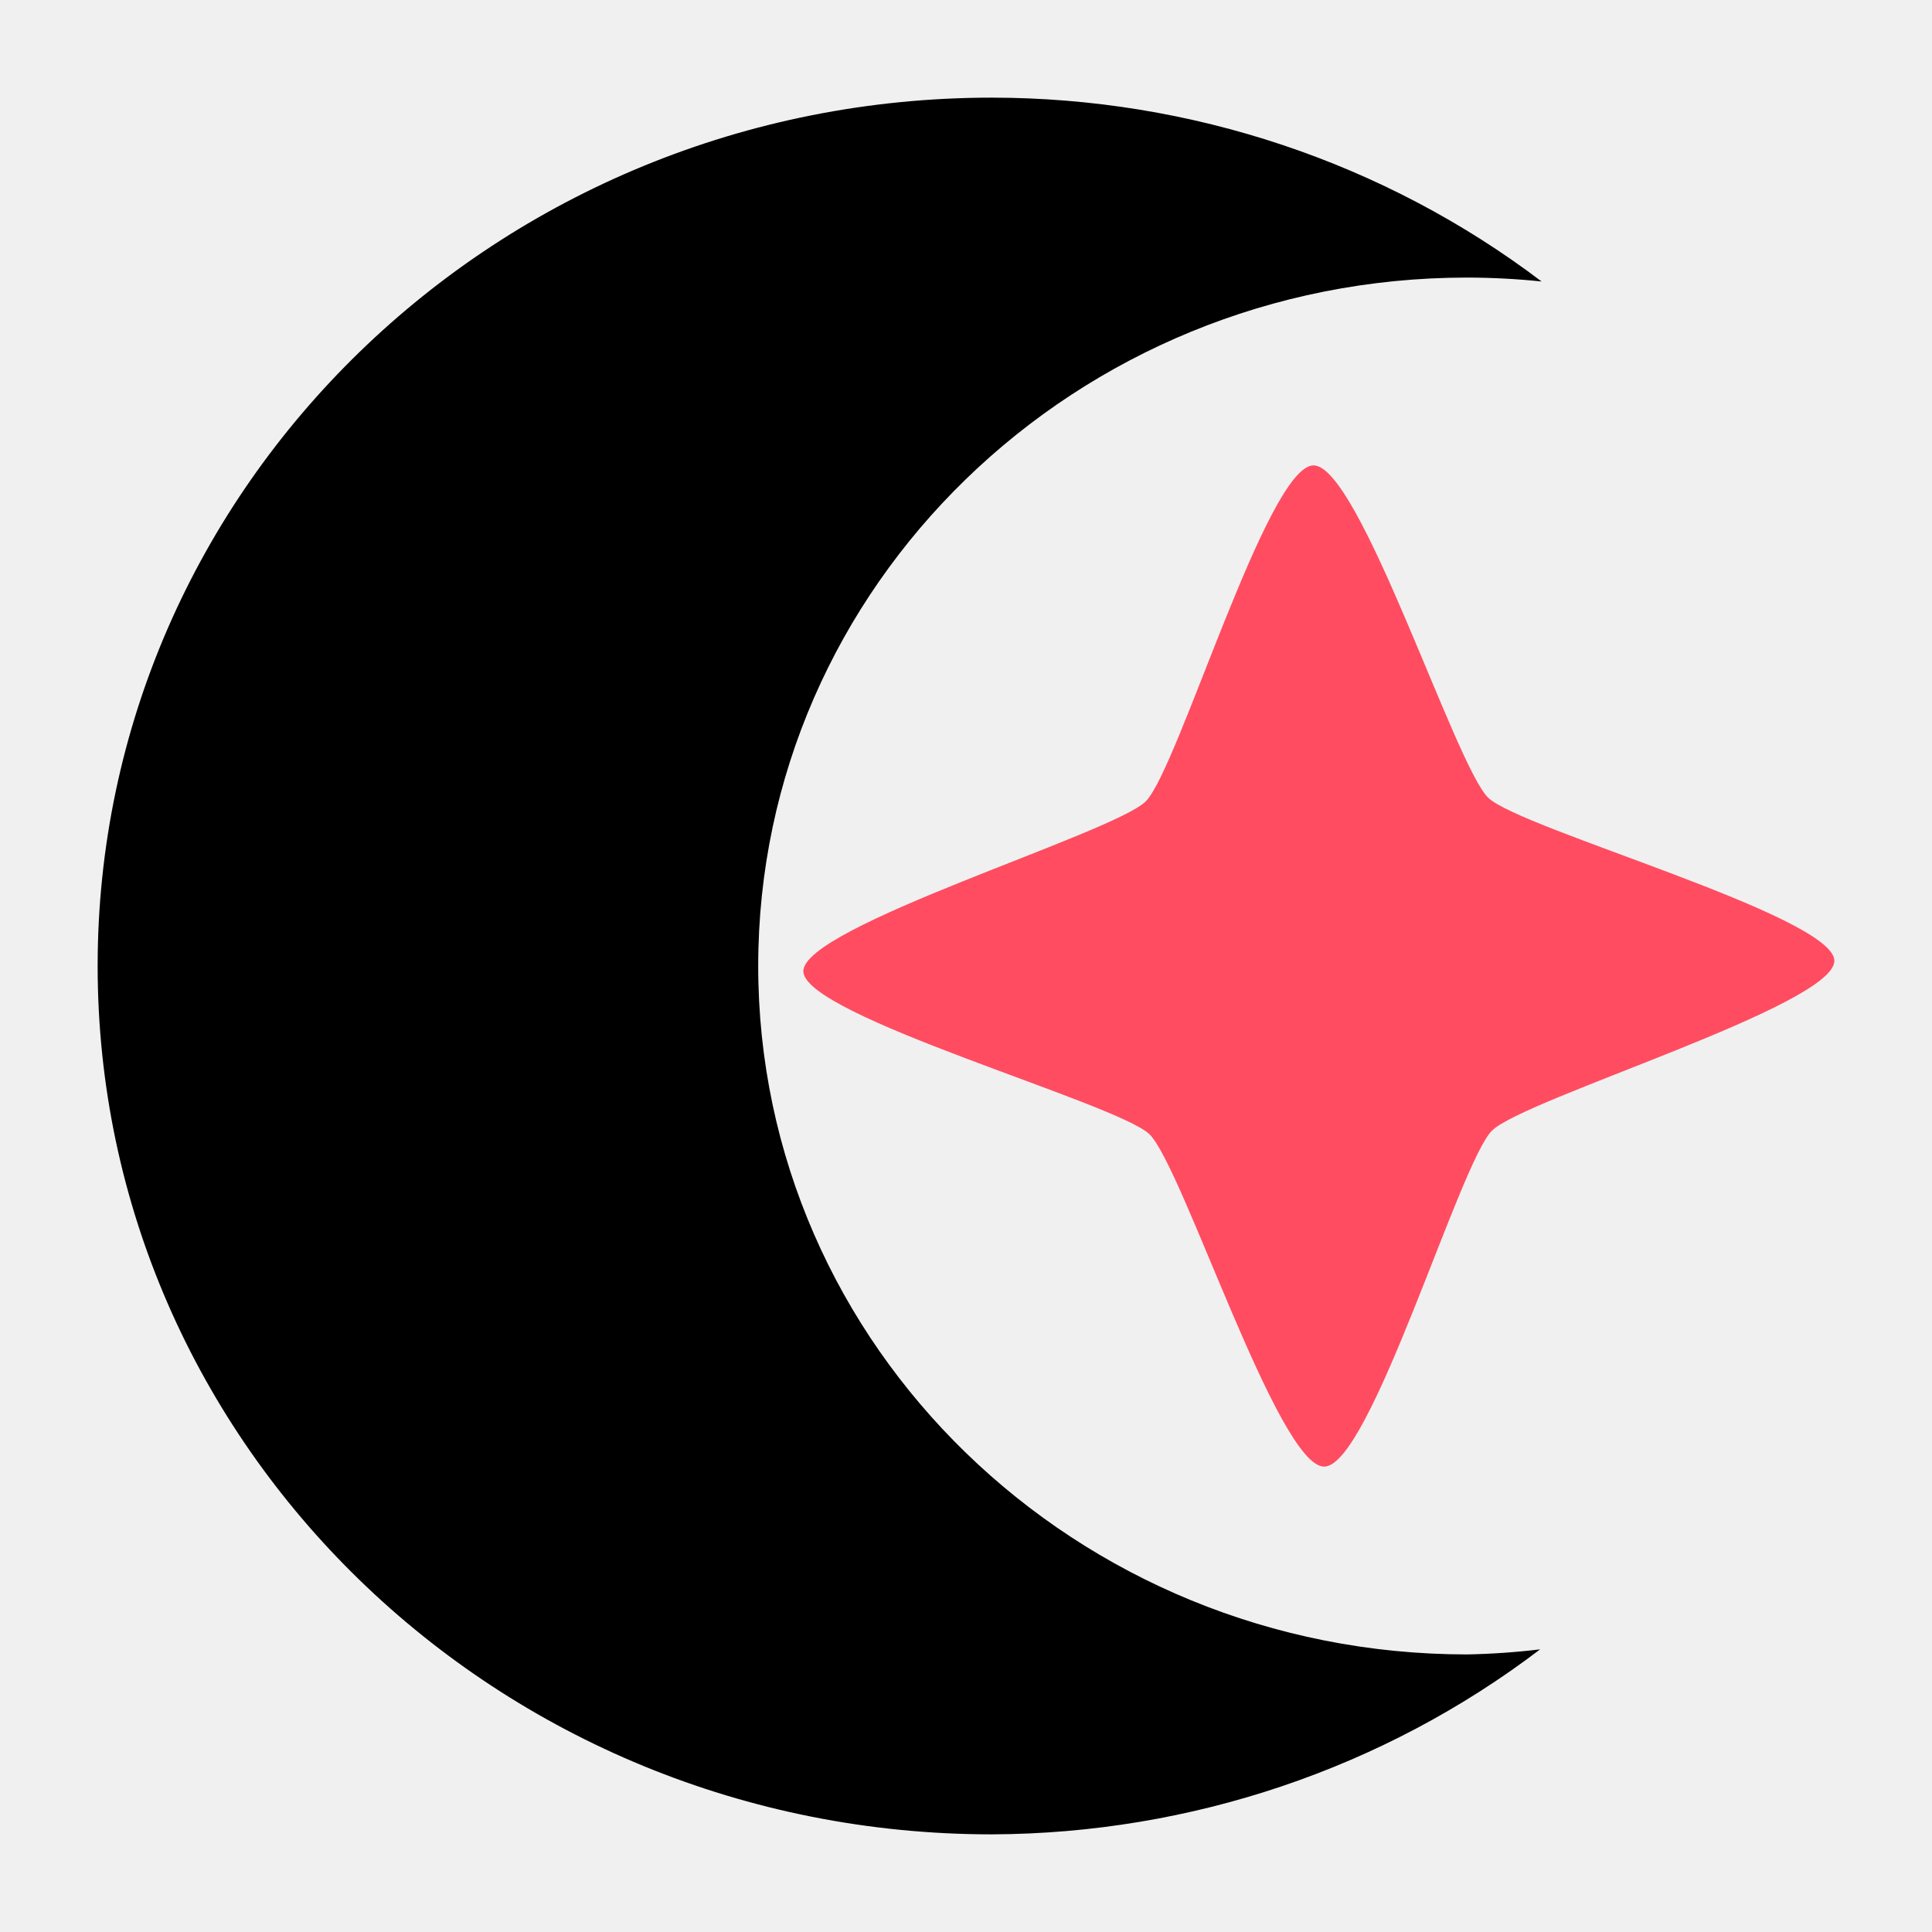
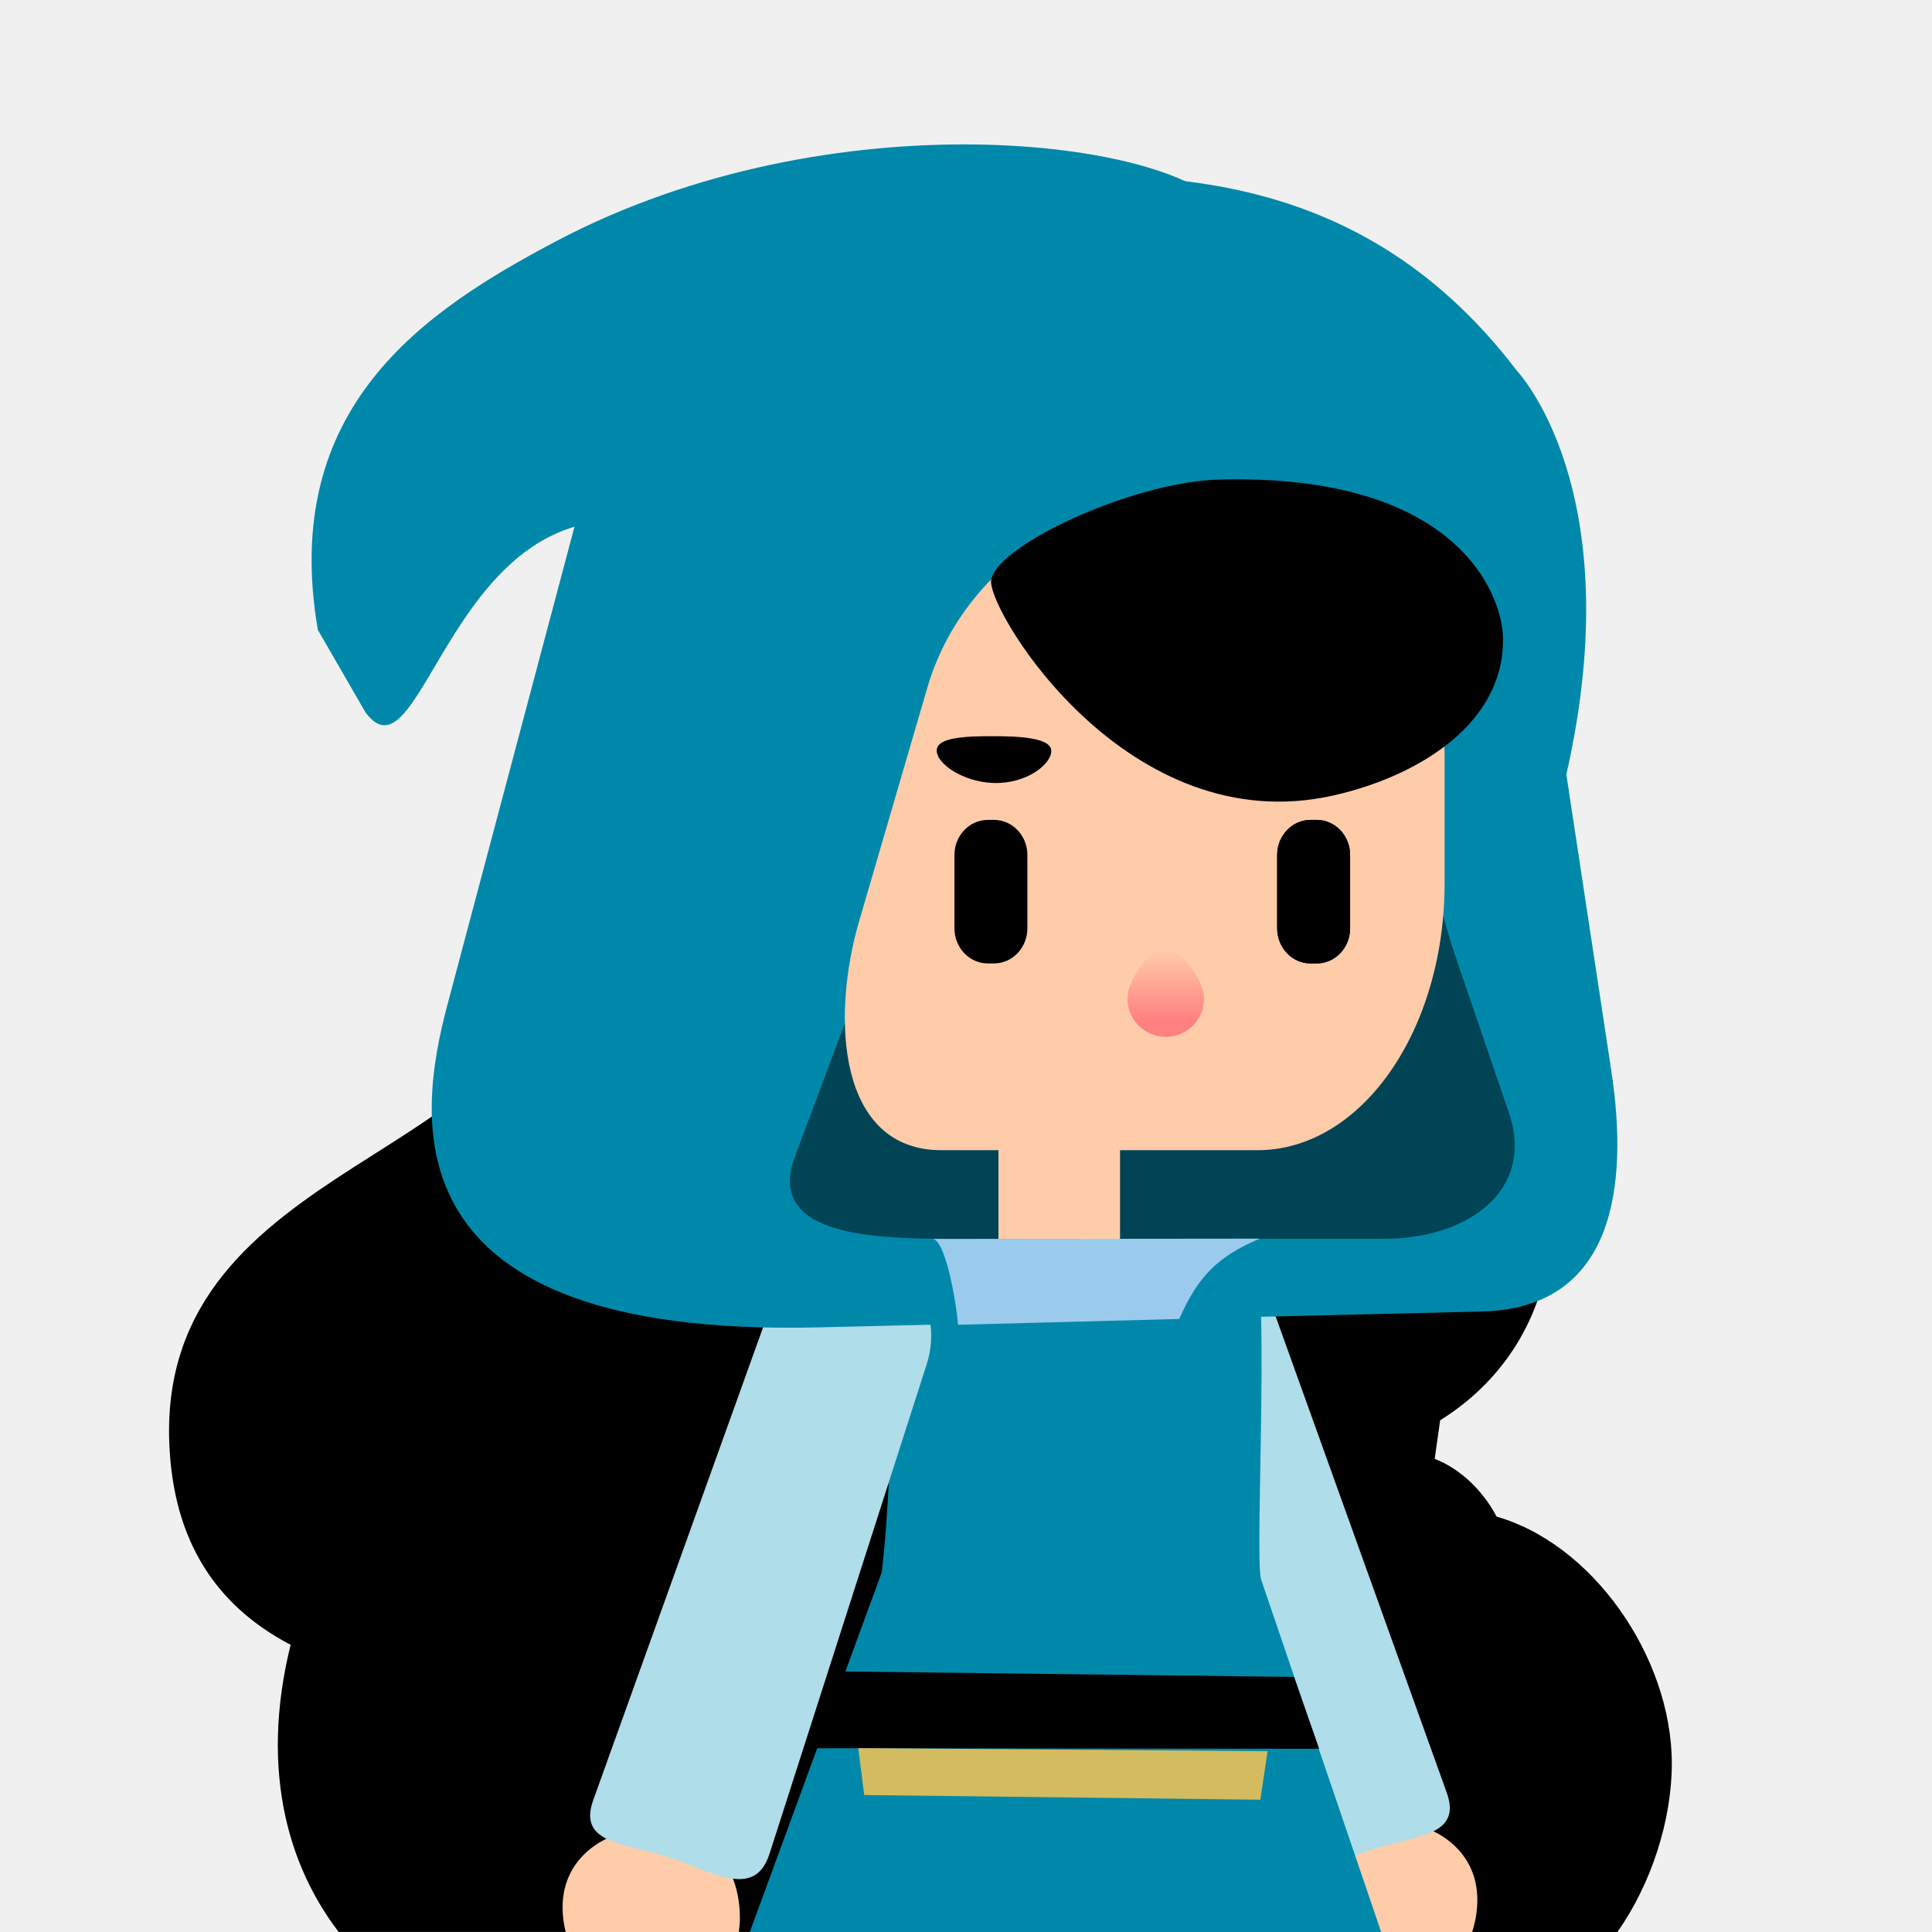
- <svg xmlns="http://www.w3.org/2000/svg" height="128" width="128" version="1.1" id="svg7">
-   <defs id="defs7" />
-   <rect x="2" y="2" width="124" height="124" rx="14" fill="#363d52" stroke="#212532" stroke-width="4" id="rect1" style="display:none" />
-   <g transform="matrix(0.101,0,0,0.101,12.322,12.322)" id="g7" style="display:none">
-     <g fill="#ffffff" id="g4">
-       <path d="m 105,673 v 33 q 407,354 814,0 v -33 z" id="path1" />
-       <path fill="#478cbf" d="m 105,673 152,14 q 12,1 15,14 l 4,67 132,10 8,-61 q 2,-11 15,-15 h 162 q 13,4 15,15 l 8,61 132,-10 4,-67 q 3,-13 15,-14 L 919,673 V 427 q 30,-39 56,-81 -35,-59 -83,-108 -43,20 -82,47 -40,-37 -88,-64 7,-51 8,-102 -59,-28 -123,-42 -26,43 -46,89 -49,-7 -98,0 -20,-46 -46,-89 -64,14 -123,42 1,51 8,102 -48,27 -88,64 -39,-27 -82,-47 -48,49 -83,108 26,42 56,81 z m 0,33 v 39 c 0,276 813,276 813,0 v -39 l -134,12 -5,69 q -2,10 -14,13 l -162,11 q -12,0 -16,-11 L 577,735 H 447 l -10,65 q -4,11 -16,11 L 259,800 q -12,-3 -14,-13 l -5,-69 z" id="path2" />
-       <path d="m 483,600 c 3,34 55,34 58,0 v -86 c -3,-34 -55,-34 -58,0 z" id="path3" />
-       <circle cx="725" cy="526" r="90" id="circle3" />
-       <circle cx="299" cy="526" r="90" id="circle4" />
-     </g>
-     <g fill="#414042" id="g6">
-       <circle cx="307" cy="532" r="60" id="circle5" />
-       <circle cx="717" cy="532" r="60" id="circle6" />
+ <svg xmlns="http://www.w3.org/2000/svg" xmlns:xlink="http://www.w3.org/1999/xlink" width="192" height="192" viewBox="0 0 50.8 50.8" version="1.1" id="svg1">
+   <defs id="defs1">
+     <linearGradient xlink:href="#linearGradient876" id="linearGradient878" x1="97.236" y1="143.624" x2="97.236" y2="140.083" gradientUnits="userSpaceOnUse" gradientTransform="translate(-0.4677217)" />
+     <linearGradient id="linearGradient876">
+       <stop style="stop-color:#ff8080;stop-opacity:1;" offset="0" id="stop872" />
+       <stop style="stop-color:#ff8080;stop-opacity:0;" offset="1" id="stop874" />
+     </linearGradient>
+   </defs>
+   <g id="layer1">
+     <g id="g4" transform="matrix(1.433172,0,0,1.433172,-9.950038,-16.14321)">
+       <rect style="display:none;fill:#dbe3db;stroke-width:0.265px;-inkscape-stroke:none;paint-order:stroke markers fill" id="rect2" width="105.791" height="103.825" x="-28.235" y="-16.44" />
+       <g id="g3">
+         <path id="path937" style="display:inline;mix-blend-mode:normal;fill:#000000;fill-opacity:1;stroke-width:0.129" d="m 10.048,37.728 c 0.137,3.693 3.298,4.605 7.126,4.605 3.828,3e-6 9.31,-1.928 9.31,-5.624 4e-6,-3.696 -9.704,-13.098 -9.601,-8.002 0.077,3.828 -7.029,3.773 -6.835,9.021 z" />
+         <path id="path940" style="display:inline;mix-blend-mode:normal;fill:#000000;fill-opacity:1;stroke-width:0.096" d="m 25.878,33.701 c 0,2.479 2.226,4.344 4.853,4.344 2.627,0 4.659,-1.864 4.659,-4.344 -4e-6,-2.479 -2.129,-4.489 -4.756,-4.489 -2.627,0 -4.756,2.01 -4.756,4.489 z" />
+         <path id="path953" style="display:inline;mix-blend-mode:normal;fill:#000000;fill-opacity:1;stroke-width:0.074" d="m 18.041,34.6 c -3.779,-0.002 -5.643,2.427 -5.645,6.399 -0.717,2.381 -0.295,4.332 0.76,5.71 h 9.866 c 1.149,-1.286 1.858,-3.012 1.859,-4.915 0.001,-3.972 -3.061,-7.192 -6.84,-7.194 z m 14.94,9.933 -2.688,2.177 h 4.514 z" />
+         <path id="path956" style="display:inline;mix-blend-mode:normal;fill:#000000;fill-opacity:1;stroke-width:0.108" d="m 31.867,38.773 c -4.256,0.086 -7.361,3.26 -7.361,4.915 0,1.02 2.175,2.16 4.524,3.022 h 7.586 c 0.625,-0.883 0.999,-2.057 0.999,-3.09 0,-1.962 -1.472,-4.072 -3.277,-4.548 -0.855,-0.225 -1.682,-0.315 -2.471,-0.299 z" />
+         <path id="path959" style="display:inline;mix-blend-mode:normal;fill:#000000;fill-opacity:1;stroke-width:0.119" d="m 28.006,39.561 c 0,0.905 3.588,1.639 4.607,1.639 1.019,0 2.016,-0.356 2.016,-1.261 0,-0.905 -0.894,-2.016 -1.913,-2.016 -1.019,0 -4.71,0.734 -4.71,1.639 z" />
+         <path id="rect962" style="display:inline;mix-blend-mode:normal;fill:#000000;fill-opacity:1;stroke-width:0.096" d="m 33.454,36.687 -7.284,0.069 v 2.883 l 7.018,-1.064 z" />
+         <path id="path898" style="display:inline;fill:#ffccaa;fill-opacity:1;stroke-width:0.108" d="m 32.294,44.653 c -0.928,0 -1.499,0.718 -1.499,1.662 0,0.136 0.015,0.268 0.041,0.395 h 3.116 c 0.061,-0.191 0.095,-0.39 0.095,-0.589 0,-0.945 -0.825,-1.468 -1.753,-1.468 z m -13.277,0.137 c -0.928,0 -1.753,0.523 -1.753,1.468 0,0.152 0.021,0.303 0.057,0.452 h 3.177 c 0.011,-0.084 0.019,-0.17 0.019,-0.257 0,-0.945 -0.571,-1.662 -1.499,-1.662 z" />
+         <path d="m 28.303,34.168 c 0.801,-0.273 1.659,0.178 1.955,1.001 l 3.227,8.982 c 0.296,0.823 -0.616,0.787 -1.416,1.06 -0.801,0.273 -1.55,0.758 -1.818,-0.075 L 27.367,36.155 C 27.099,35.323 27.502,34.441 28.303,34.168 Z" style="display:inline;fill:#afdde9;fill-opacity:1;stroke-width:0.093" id="path900" />
+         <path id="rect925" style="display:inline;fill:#0088aa;fill-opacity:1;stroke-width:0.096" d="m 23.679,33.999 c -0.418,-0.006 -0.298,4.035 -0.561,6.117 L 20.699,46.71 H 32.282 L 30.081,40.246 C 29.946,39.85 30.292,34.103 29.874,34.096 Z" />
+         <path id="rect928" style="display:inline;fill:#000000;fill-opacity:1;stroke-width:0.096" d="m 30.684,42.03 -8.253,-0.1 -0.512,1.409 9.226,0.009 z" />
+         <path id="rect931" style="display:inline;fill:#d3bc5f;fill-opacity:1;stroke-width:0.148" d="m 30.199,43.393 -7.51,-0.057 0.109,0.861 7.268,0.086 z" />
+         <path id="rect974" style="display:inline;fill:#afdde9;fill-opacity:1;stroke-width:0.093" d="m 23.009,34.306 c -0.801,-0.273 -1.659,0.178 -1.955,1.001 L 17.827,44.289 c -0.296,0.823 0.616,0.787 1.416,1.06 0.801,0.273 1.55,0.758 1.818,-0.075 l 2.884,-8.982 C 24.212,35.46 23.809,34.579 23.009,34.306 Z" />
+         <path id="rect889" style="display:inline;fill:#0088aa;fill-opacity:1;stroke-width:0.096" d="m 34.759,18.049 c -3.032,-3.969 -7.053,-3.575 -9.658,-3.543 0,0 -6.35,1.652 -6.892,3.688 l -3.057,11.502 c -0.558,2.098 -1.131,6.11 6.794,5.921 l 12.181,-0.291 c 2.446,-0.058 2.697,-2.316 2.378,-4.416 l -0.825,-5.436 c 1.19,-5.252 -0.922,-7.425 -0.922,-7.425 z" />
+         <path id="path902" style="display:inline;fill:#0088aa;fill-opacity:1;stroke-width:0.09" d="m 13.646,24.33 c 1.062,1.456 1.584,-4.21 5.278,-3.438 2.683,0.561 11.387,-4.486 10.497,-5.77 -0.89,-1.284 -7.179,-2.124 -12.28,0.57 -2.424,1.28 -5.068,3.047 -4.367,7.128" />
+         <path id="rect918" style="display:inline;fill:#004455;fill-opacity:1;stroke-width:0.096" d="m 31.991,27.315 h -7.656 c -1.54,0 -0.939,0.178 -1.469,1.593 l -1.335,3.563 c -0.53,1.415 1.264,1.521 2.804,1.521 h 7.996 c 1.54,0 2.783,-0.886 2.294,-2.316 l -0.995,-2.913 c -0.488,-1.43 -0.099,-1.449 -1.639,-1.449 z" />
+         <path d="m 30.056,33.989 -6.006,0.006 c 0.233,-2.18e-4 0.436,1.134 0.469,1.574 l 4.058,-0.106 c 0.347,-0.783 0.703,-1.146 1.479,-1.474 z" style="display:inline;fill:#9acbed;fill-opacity:1;stroke-width:0.096" id="rect911" />
+       </g>
+       <g id="layer2" style="display:inline" transform="matrix(-0.3631668,0,0,0.3631668,63.49021,-22.18374)">
+         <path id="rect848" style="opacity:1;fill:#ffccaa;fill-opacity:1;stroke-width:0.285" d="m 92.181,116.931 2.735,-0.189 c 4.108,-0.284 11.846,2.918 13.942,10.095 l 3.449,11.809 c 1.424,4.874 1.075,11.56 -4.162,11.56 H 92.181 c -5.237,0 -9.454,-6.02 -9.454,-13.497 v -6.281 c 0,-7.477 4.229,-13.136 9.454,-13.497 z" />
+         <rect style="opacity:1;fill:#2b0000;fill-opacity:1;stroke-width:0.265" id="rect850" width="3.685" height="7.252" x="87.501" y="133.52" rx="1.689" ry="1.772" />
+         <rect ry="1.772" rx="1.689" y="133.52" x="103.805" height="7.252" width="3.685" id="rect852" style="opacity:1;fill:#000000;fill-opacity:1;stroke-width:0.265" />
+         <rect style="opacity:1;fill:#ffccaa;fill-opacity:1;stroke-width:0.288" id="rect867" width="6.142" height="6.993" x="99.124" y="147.694" rx="0" ry="0" />
+         <path id="path869" style="opacity:1;fill:url(#linearGradient878);fill-opacity:1;stroke-width:0.265" d="m 98.751,142.544 c -4e-6,1.07 -0.867,1.937 -1.937,1.937 -1.07,0 -1.937,-0.867 -1.937,-1.937 -10e-7,-1.07 1.518,-2.7 1.971,-2.706 0.484,-0.006 1.904,1.636 1.904,2.706 z" />
+         <rect ry="1.772" rx="1.689" y="133.52" x="87.501" height="7.252" width="3.685" id="rect880" style="opacity:1;fill:#000000;fill-opacity:1;stroke-width:0.265" />
+         <path id="path882" style="opacity:1;fill:#000000;fill-opacity:1;stroke-width:0.265" d="m 105.638,121.507 c -0.022,1.737 -6.961,13.063 -17.239,10.791 -4.36,-0.964 -8.758,-3.681 -8.619,-8.051 0.067,-2.101 2.283,-8.252 14.366,-7.918 4.463,0.123 11.515,3.466 11.493,5.178 z" />
+         <path id="path921" style="opacity:1;fill:#000000;fill-opacity:1;stroke-width:0.322" d="m 108.385,130.012 c 1e-5,0.685 -1.328,1.577 -2.823,1.642 -1.683,0.073 -2.965,-0.933 -2.965,-1.618 0,-0.685 1.706,-0.744 2.965,-0.744 1.259,0 2.823,0.036 2.823,0.721 z" />
+       </g>
    </g>
  </g>
-   <g id="g8" style="display:inline" transform="matrix(0.6628756,0,0,0.6437297,153.9603,27.72068)">
-     <path id="path14" style="fill:#000000;stroke:none;stroke-width:0.524;stroke-linecap:round;stroke-linejoin:round" d="m -133.131,-33.013 a 89.371,89.371 0 0 0 -89.371,89.371 89.371,89.371 0 0 0 89.371,89.371 89.371,89.371 0 0 0 54.8,-19.04 70.853,70.853 0 0 1 -7.296,0.522 70.853,70.853 0 0 1 -70.853,-70.853 70.853,70.853 0 0 1 70.853,-70.853 70.853,70.853 0 0 1 7.444,0.403 89.371,89.371 0 0 0 -54.947,-18.921 z" />
-     <path style="fill:#ff4c61;fill-opacity:1;stroke:none;stroke-width:0.465;stroke-linecap:round;stroke-linejoin:round" id="path1-1" d="m 169.323,127.877 c 0.045,4.297 -28.884,13.225 -31.891,16.295 -3.007,3.071 -11.323,32.182 -15.62,32.227 -4.297,0.045 -13.225,-28.884 -16.295,-31.891 -3.071,-3.007 -32.182,-11.323 -32.227,-15.62 -0.045,-4.297 28.884,-13.225 31.891,-16.295 3.007,-3.071 11.323,-32.182 15.62,-32.227 4.297,-0.045 13.225,28.884 16.295,31.891 3.071,3.007 32.182,11.323 32.227,15.62 z" transform="matrix(1.073032,0,0,1.073032,-230.6114,-81.39998)" />
-   </g>
</svg>
